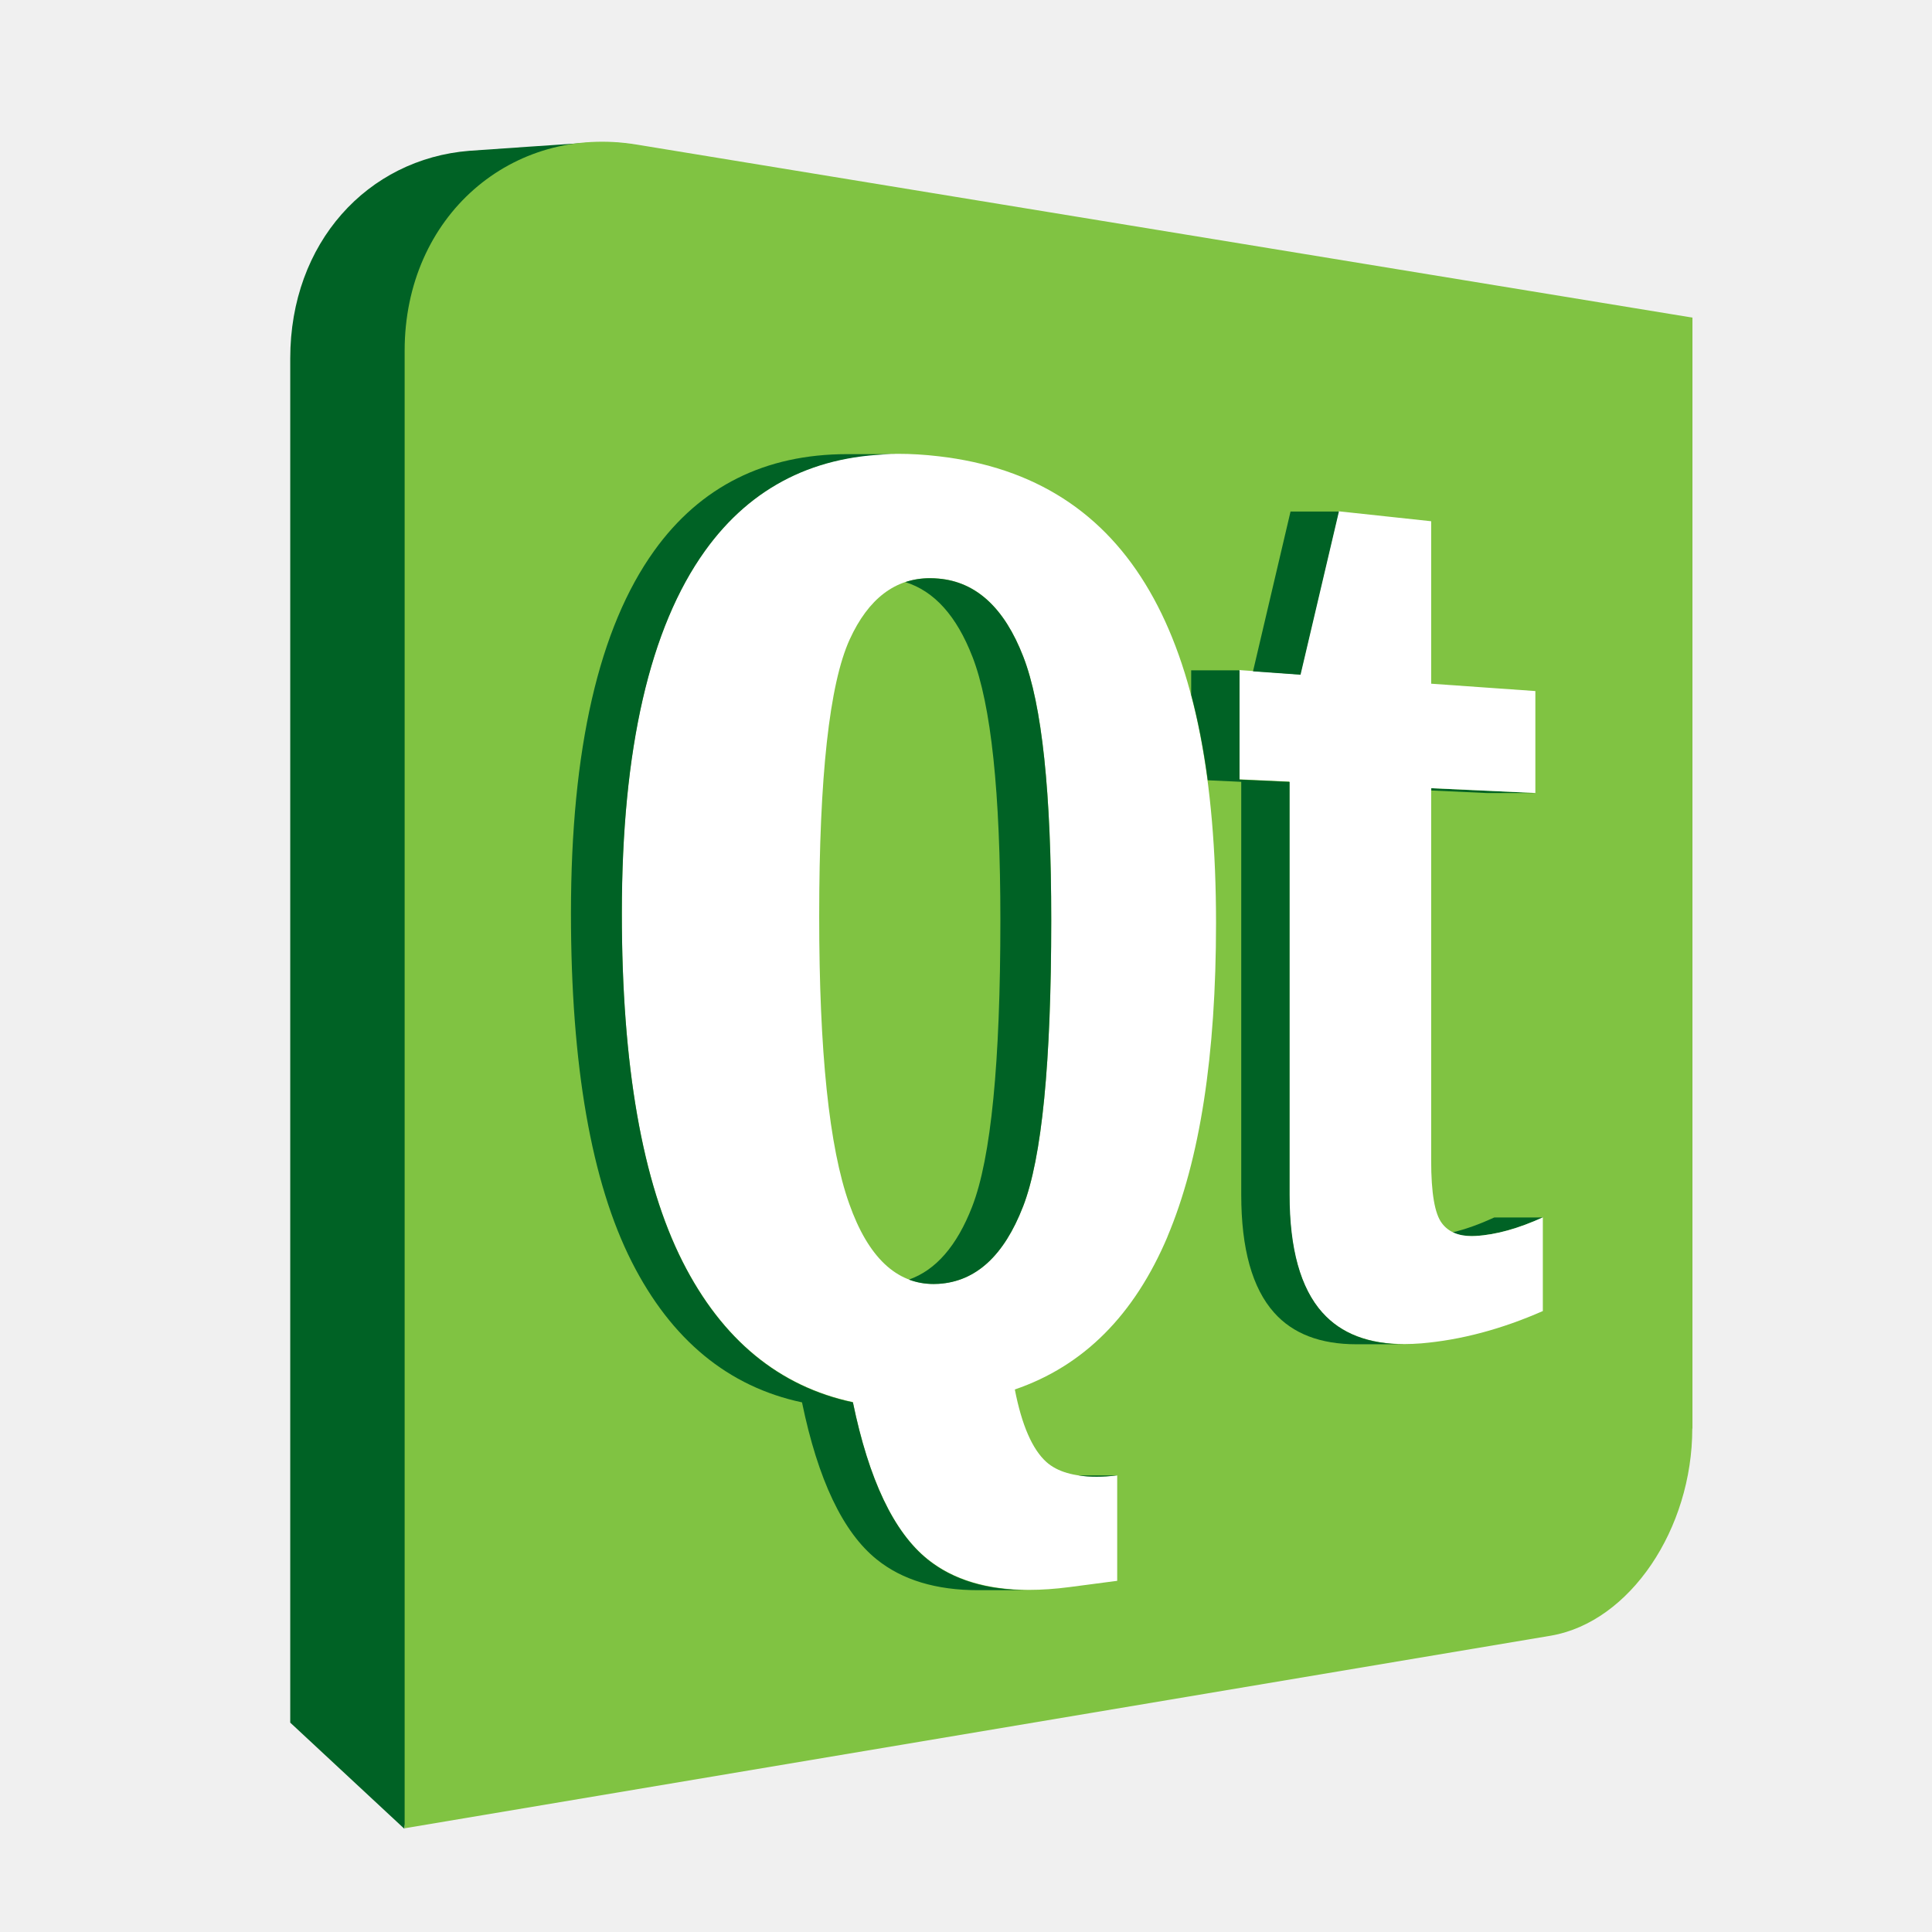
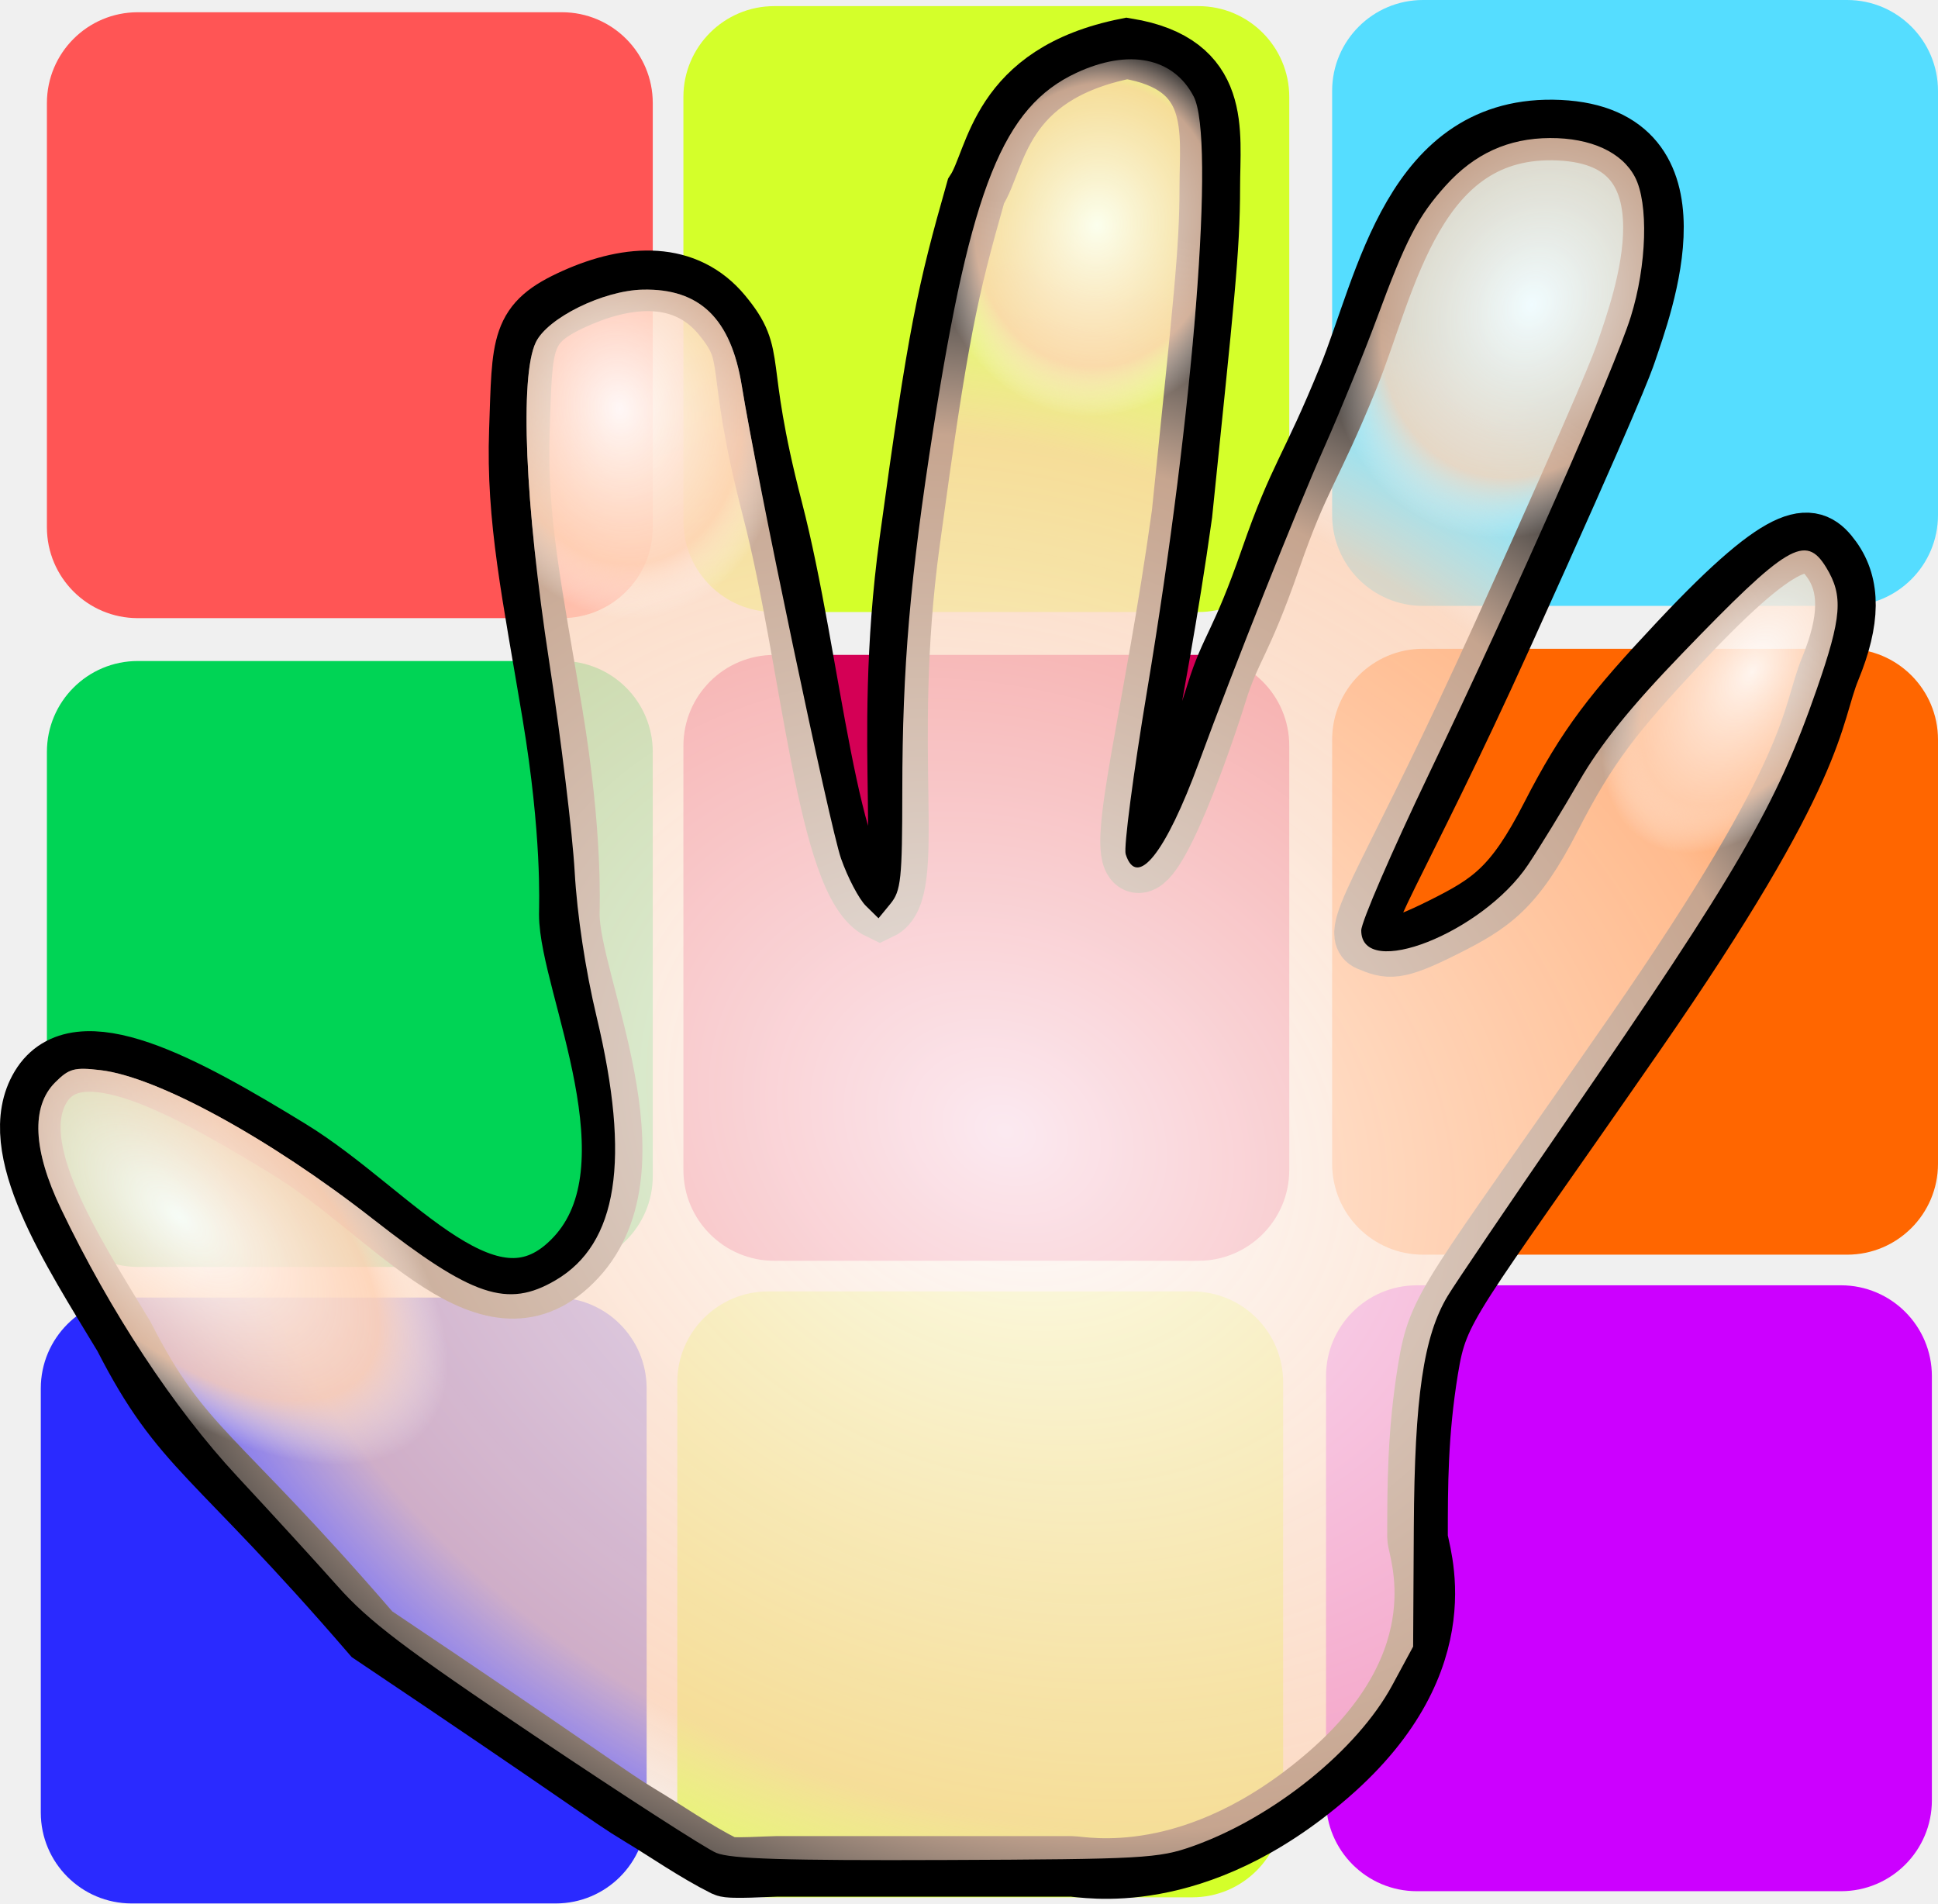
- <svg xmlns="http://www.w3.org/2000/svg" height="44px" version="1.1" viewBox="0 0 44 44" width="44px" x="0px" y="0px" id="svg2">
-   <defs id="defs16">
-     </defs>
-   <g transform="matrix(0.1830878,0,0,0.1830878,6.610095,3.23852)" id="g3">
-     <path d="M 43.09,0.359 C 40.94,0.004 38.84,-0.082 36.81,0.078 31.968,0.395 27.123,0.736 22.28,1.07 9.62,2.082 0,12.5 0,26.89 l 0,169.7 14.19,13.2 28.87,-209.42 0.03,-0.011 z" style="fill:#006225" id="path5" />
-     <path d="m 174.4,160 c 0,12.5 -7.75,24.07 -17.57,25.77 L 14.23,209.73 V 25.93 C 14.23,9.21 27.57,-2.27 43.12,0.3 l 131.3,21.52 v 138.2 z" style="fill:#80c342" id="path7" />
-     <path d="m 154.9,80.96 -12.96,-0.598 0,0.278 6.945,0.32 6.016,0 z" style="fill:#006225" id="path11" />
-     <path d="m 144.6,135.6 c 0.66,0.328 1.43,0.476 2.351,0.476 0.161,0 0.329,-0.004 0.497,-0.016 2.55,-0.148 5.32,-0.933 8.343,-2.308 h -6.015 c -1.821,0.832 -3.532,1.457 -5.176,1.848 z" style="fill:#006225" id="path13" />
-     <path id="path17" style="fill:#ffffff" d="m 91.15,132.4 c 2.351,-6.051 3.511,-17.91 3.511,-35.62 0,-15.89 -1.148,-26.82 -3.484,-32.81 -2.336,-6.027 -5.832,-9.281 -10.52,-9.691 -0.359,-0.031 -0.714,-0.051 -1.058,-0.051 -4.34,0 -7.68,2.535 -10.01,7.625 -2.52,5.543 -3.793,17.04 -3.793,34.44 0,16.82 1.238,28.75 3.734,35.75 2.356,6.672 5.879,9.976 10.5,9.976 0.207,0 0.41,-0.008 0.621,-0.019 4.633,-0.293 8.121,-3.496 10.49,-9.602 m 17.98,3.75 c -4.117,9.707 -10.39,16.06 -18.99,19 0.867,4.449 2.176,7.441 3.922,9.019 1.351,1.211 3.433,1.821 6.222,1.821 0.805,0 1.668,-0.055 2.59,-0.157 v 13.12 l -5.961,0.782 c -1.758,0.23 -3.426,0.343 -5.004,0.343 -5.218,0 -9.445,-1.265 -12.62,-3.824 -4.207,-3.379 -7.308,-9.894 -9.297,-19.54 -9.136,-1.945 -16.26,-7.754 -21.19,-17.5 -5.004,-9.902 -7.551,-24.39 -7.551,-43.34 0,-20.43 3.484,-35.51 10.34,-45.07 5.789,-8.07 13.86,-12.04 24.02,-12.04 1.629,0 3.309,0.102 5.043,0.305 11.95,1.375 20.62,7.016 26.26,16.79 5.535,9.562 8.254,23.27 8.254,41.26 0,16.48 -2,29.45 -6.043,39.02 z M 130.4,45.91 l 11.52,1.238 0,20.21 12.96,0.914 0,12.68 -12.96,-0.598 0,46.33 c 0,4.032 0.445,6.625 1.34,7.789 0.8,1.067 2.046,1.594 3.71,1.594 0.161,0 0.329,-0.004 0.497,-0.016 2.55,-0.148 5.32,-0.933 8.343,-2.308 v 11.65 c -5.136,2.258 -10.18,3.598 -15.12,4.02 -0.718,0.055 -1.41,0.086 -2.078,0.086 -4.48,0 -7.906,-1.301 -10.25,-3.934 -2.73,-3.051 -4.09,-7.949 -4.09,-14.67 V 79.535 L 118.046,79.25 V 65.66 l 7.586,0.547 4.773,-20.3 z" />
-     <path d="m 100.3,166 c 0.809,0 1.672,-0.055 2.59,-0.157 H 98.054 C 98.73,165.949 99.507,166 100.3,166 z" style="fill:#006225" id="path19" />
-     <path id="path21" style="fill:#006225" d="m 84.85,63.98 c 2.336,5.997 3.484,16.92 3.484,32.81 0,17.7 -1.16,29.57 -3.512,35.62 -1.894,4.879 -4.527,7.902 -7.863,9.07 0.965,0.368 1.992,0.551 3.078,0.551 0.207,0 0.41,-0.008 0.621,-0.019 4.633,-0.293 8.121,-3.496 10.49,-9.602 2.351,-6.051 3.511,-17.91 3.511,-35.62 0,-15.89 -1.148,-26.82 -3.484,-32.81 -2.336,-6.027 -5.832,-9.281 -10.52,-9.691 -0.359,-0.031 -0.714,-0.051 -1.058,-0.051 -1.09,0 -2.117,0.16 -3.082,0.481 h -0.004 c 3.601,1.121 6.379,4.215 8.336,9.261 z m -2.344,114.3 c -0.113,-0.05 -0.227,-0.105 -0.336,-0.16 -0.012,-0.004 -0.023,-0.012 -0.035,-0.015 -0.102,-0.051 -0.207,-0.106 -0.309,-0.157 -0.019,-0.011 -0.039,-0.019 -0.058,-0.031 -0.09,-0.051 -0.184,-0.098 -0.278,-0.148 -0.027,-0.016 -0.054,-0.036 -0.086,-0.051 -0.082,-0.043 -0.164,-0.09 -0.242,-0.137 -0.039,-0.023 -0.078,-0.047 -0.113,-0.07 -0.07,-0.039 -0.145,-0.082 -0.215,-0.125 -0.047,-0.031 -0.094,-0.059 -0.14,-0.09 -0.059,-0.039 -0.118,-0.074 -0.176,-0.113 -0.059,-0.039 -0.114,-0.075 -0.168,-0.114 -0.051,-0.031 -0.102,-0.066 -0.149,-0.097 -0.066,-0.047 -0.132,-0.094 -0.195,-0.137 -0.039,-0.027 -0.078,-0.055 -0.113,-0.082 -0.078,-0.055 -0.153,-0.113 -0.231,-0.172 -0.023,-0.016 -0.05,-0.035 -0.078,-0.055 -0.098,-0.078 -0.199,-0.156 -0.297,-0.234 -4.207,-3.379 -7.308,-9.894 -9.297,-19.54 -9.136,-1.945 -16.26,-7.754 -21.19,-17.5 -5.004,-9.902 -7.551,-24.39 -7.551,-43.34 0,-20.43 3.484,-35.51 10.34,-45.07 5.789,-8.07 13.86,-12.04 24.02,-12.04 h -6.351 c -10.15,0.008 -18.22,3.977 -24,12.04 -6.855,9.563 -10.34,24.64 -10.34,45.07 0,18.95 2.547,33.44 7.551,43.34 4.934,9.75 12.05,15.56 21.19,17.5 1.989,9.641 5.09,16.16 9.297,19.54 3.176,2.559 7.403,3.824 12.62,3.824 0.098,0 0.199,0 0.297,-0.004 h 5.539 c -3.406,-0.05 -6.383,-0.66 -8.906,-1.828 L 82.498,178.28 z M 128.4,145.6 c -2.73,-3.051 -4.09,-7.949 -4.09,-14.67 V 79.57 l -6.226,-0.285 v -13.59 h -6.016 v 3.035 c 0.871,3.273 1.555,6.82 2.063,10.64 l 4.164,0.192 v 51.36 c 0,6.723 1.367,11.62 4.09,14.67 2.343,2.633 5.765,3.934 10.25,3.934 h 6.015 c -4.48,0 -7.906,-1.301 -10.25,-3.934 z m 2.043,-99.66 -6.016,0 -4.668,19.88 5.911,0.422 4.773,-20.3 z" />
+ <svg xmlns="http://www.w3.org/2000/svg" xmlns:xlink="http://www.w3.org/1999/xlink" width="319.874" height="314.152" id="svg2" version="1.1">
+   <defs id="defs4">
+     <linearGradient id="linearGradient3044">
+       <stop style="stop-color:#ffffff;stop-opacity:0.915;" offset="0" id="stop3046" />
+       <stop id="stop3879" offset="0.74" style="stop-color:#ffd4b8;stop-opacity:0.777;" />
+       <stop style="stop-color:#ffffff;stop-opacity:0;" offset="1" id="stop3048" />
+     </linearGradient>
+     <radialGradient xlink:href="#linearGradient3044" id="radialGradient3050" cx="355.528" cy="477.865" fx="355.528" fy="477.865" r="148.49" gradientTransform="matrix(0.4315967,-0.9028854,1.120824,0.5357755,-339.9391,547.4123)" gradientUnits="userSpaceOnUse" />
+     <radialGradient xlink:href="#linearGradient3044" id="radialGradient3054" gradientUnits="userSpaceOnUse" gradientTransform="matrix(0.1123086,-0.2428032,0.1964859,0.09088459,273.2651,453.3005)" cx="619.153" cy="474.233" fx="619.153" fy="474.233" r="148.49" />
+     <radialGradient xlink:href="#linearGradient3044" id="radialGradient3058" gradientUnits="userSpaceOnUse" gradientTransform="matrix(0.1216502,-0.1867511,0.1149502,0.07487885,330.2971,438.08)" cx="465.927" cy="742.669" fx="465.927" fy="742.669" r="148.49" />
+     <radialGradient xlink:href="#linearGradient3044" id="radialGradient3062" gradientUnits="userSpaceOnUse" gradientTransform="matrix(0.02582165,-0.2115292,0.1814945,0.02215525,393.6099,437.9264)" cx="472.361" cy="-228.912" fx="472.361" fy="-228.912" r="148.49" />
+     <radialGradient xlink:href="#linearGradient3044" id="radialGradient3066" gradientUnits="userSpaceOnUse" gradientTransform="matrix(-0.03540399,-0.2319377,0.1807481,-0.02759022,410.6696,412.1043)" cx="286.398" cy="-636.583" fx="286.398" fy="-636.583" r="148.49" />
+     <radialGradient xlink:href="#linearGradient3044" id="radialGradient3070" gradientUnits="userSpaceOnUse" gradientTransform="matrix(-0.2735037,-0.2387406,0.120238,-0.137746,287.2597,284.9876)" cx="-228.632" cy="-1139.853" fx="-228.632" fy="-1139.853" r="148.49" />
+   </defs>
+   <g id="layer2" style="display:inline" transform="translate(-183.1768,-295.7579)">
+     <rect style="fill:#ff5555" id="rect3073" width="100" height="100" x="190.919" y="297.778" rx="15" ry="15" />
+     <rect ry="15" rx="15" y="296.768" x="295.975" height="100" width="100" id="rect3075" style="fill:#d4ff2a" />
+     <rect style="fill:#55ddff" id="rect3079" width="100" height="100" x="403.051" y="295.758" rx="15" ry="15" />
+     <rect ry="15" rx="15" y="404.854" x="190.919" height="100" width="100" id="rect3087" style="fill:#00d455" />
+     <rect style="fill:#d40055" id="rect3089" width="100" height="100" x="295.975" y="403.844" rx="15" ry="15" />
+     <rect ry="15" rx="15" y="402.834" x="403.051" height="100" width="100" id="rect3091" style="fill:#ff6600" />
+     <rect style="fill:#2a2aff" id="rect3093" width="100" height="100" x="189.909" y="509.91" rx="15" ry="15" />
+     <rect ry="15" rx="15" y="508.9" x="294.965" height="100" width="100" id="rect3095" style="fill:#d4ff2a" />
+     <rect style="fill:#cc00ff" id="rect3097" width="100" height="100" x="402.041" y="507.89" rx="15" ry="15" />
+   </g>
+   <g id="layer1" style="display:inline" transform="translate(-183.1768,-295.7579)">
+     <path style="fill:none;stroke:#000000;stroke-width:10;stroke-linecap:butt;stroke-linejoin:miter;stroke-miterlimit:4;stroke-opacity:1;stroke-dasharray:none" d="m 288.571,595.219 c -4.762,-2.857 -9.181,-6.384 -44.002,-29.746 -26.235,-30.434 -31.281,-30.272 -40.948,-49.174 -8.657,-14.356 -19.769,-31.181 -13.715,-41.181 6.054,-10 23.739,-0.219 41.051,10.367 17.312,10.586 33.214,32.932 47.276,17.82 14.062,-15.112 -1.09,-45.228 -1.09,-56.657 0,-1.646 0.521,-13.244 -2.796,-33.132 -3.316,-19.887 -5.961,-32.089 -5.443,-46.722 0.518,-14.633 0.05,-17.672 9.177,-21.766 9.127,-4.094 18.31,-4.47 24.241,2.702 5.931,7.171 1.883,7.169 8.352,32.091 6.469,24.922 8.994,61.894 17.739,66.035 6.219,-2.93 0.158,-25.874 4.893,-60.582 4.735,-34.707 6.222,-41.282 10.957,-57.941 3.472,-5.295 3.615,-19.343 24.901,-23.581 15.73,2.581 13.694,13.674 13.694,22.896 0,10.476 -1.01,18.932 -4.587,53.936 -4.587,32.983 -10.785,55.149 -7.627,57.404 3.158,2.255 11.009,-20.359 13.341,-27.88 2.332,-7.521 3.985,-7.969 8.873,-22.031 4.888,-14.062 6.541,-14.51 12.839,-29.964 6.299,-15.454 10.704,-42.007 34.869,-40.866 24.165,1.141 13.547,29.073 11.022,36.616 -0.523,1.561 -2.51,7.183 -20.285,46.45 -17.775,39.267 -25.433,49.347 -22.177,50.698 3.256,1.351 4.309,1.777 12.215,-2.175 7.905,-3.953 11.778,-6.461 17.829,-18.276 6.051,-11.815 10.413,-17.281 21.187,-28.766 18.35,-19.566 22.031,-18.003 25.124,-13.717 3.092,4.286 3.092,10 -0.214,18.041 -3.306,8.041 -1.51,15.878 -32.26,60.235 -30.75,44.357 -32.403,44.805 -34.132,55.407 -1.73,10.602 -1.73,19.174 -1.73,27.745 0,2.025 7.44,19.94 -14.689,39.139 -22.13,19.199 -40.466,15.147 -42.453,15.147 -10.476,0 -20.952,0 -31.429,0 -5.714,0 -11.429,0 -17.143,0 -1.287,0 -7.702,0.435 -8.571,0 -4.967,-2.483 -9.524,-5.714 -14.286,-8.571 z" id="path2985" />
+     <path style="fill:url(#radialGradient3050);fill-opacity:1;stroke-width:10;stroke-miterlimit:4;stroke-dasharray:none" d="m 301.396,601.566 c -1.728,-0.723 -15.082,-9.329 -29.675,-19.124 -21.784,-14.622 -27.66,-19.078 -32.83,-24.897 -3.464,-3.898 -10.901,-12.033 -16.527,-18.079 -10.48,-11.261 -20.943,-27.149 -29.133,-44.239 -4.617,-9.634 -4.948,-16.825 -0.959,-20.814 2.31,-2.31 3.175,-2.543 7.527,-2.028 9.34,1.106 27.831,11.214 44.917,24.553 16.455,12.847 22.204,14.777 30.15,10.12 10.278,-6.023 12.434,-19.839 6.785,-43.475 -1.842,-7.708 -3.214,-16.778 -3.621,-23.936 -0.36,-6.339 -2.258,-21.98 -4.218,-34.759 -3.979,-25.947 -4.864,-47.021 -2.209,-52.614 1.914,-4.033 11.115,-8.572 17.664,-8.716 9.417,-0.206 14.555,4.784 16.344,15.873 2.434,15.094 14.554,72.824 16.379,78.017 1.117,3.178 2.966,6.698 4.109,7.822 l 2.078,2.045 1.959,-2.385 c 1.758,-2.14 1.96,-4.058 1.969,-18.688 0.013,-20.333 1.288,-35.201 5.124,-59.74 6.231,-39.861 11.559,-53.11 23.613,-58.723 8.654,-4.03 16.023,-2.539 19.362,3.918 3.557,6.878 0.045,51.638 -7.69,98.015 -2.296,13.765 -3.889,25.925 -3.541,27.022 1.842,5.803 6.576,-0.131 12.107,-15.178 5.839,-15.884 15.971,-41.35 20.696,-52.023 2.706,-6.111 6.6,-15.657 8.653,-21.213 4.827,-13.061 6.796,-16.86 11.359,-21.922 4.761,-5.28 10.347,-7.827 17.229,-7.856 6.729,-0.028 11.863,2.327 14.014,6.427 2.268,4.325 1.961,14.599 -0.69,23.073 -2.724,8.708 -19.006,45.582 -33.327,75.48 -6.137,12.812 -11.159,24.421 -11.159,25.797 0,8.292 20.027,0.405 27.54,-10.846 1.947,-2.916 5.752,-9.133 8.456,-13.815 3.494,-6.051 8.398,-12.129 16.96,-21.017 17.371,-18.032 20.372,-19.826 23.79,-14.22 2.85,4.675 2.576,8.192 -1.562,20.081 -6.688,19.216 -12.951,30.012 -41.271,71.146 -9.563,13.89 -18.395,26.928 -19.629,28.973 -4.006,6.645 -5.484,16.717 -5.607,38.202 l -0.113,19.698 -3.454,6.391 c -5.781,10.697 -19.589,21.828 -32.958,26.567 -5.612,1.989 -8.196,2.133 -40.731,2.261 -26.491,0.104 -35.485,-0.175 -37.881,-1.177 l 0,0 z" id="path3042" />
+     <path id="path3052" d="m 301.396,601.566 c -1.728,-0.723 -15.082,-9.329 -29.675,-19.124 -21.784,-14.622 -27.66,-19.078 -32.83,-24.897 -3.464,-3.898 -10.901,-12.033 -16.527,-18.079 -10.48,-11.261 -20.943,-27.149 -29.133,-44.239 -4.617,-9.634 -4.948,-16.825 -0.959,-20.814 2.31,-2.31 3.175,-2.543 7.527,-2.028 9.34,1.106 27.831,11.214 44.917,24.553 16.455,12.847 22.204,14.777 30.15,10.12 10.278,-6.023 12.434,-19.839 6.785,-43.475 -1.842,-7.708 -3.214,-16.778 -3.621,-23.936 -0.36,-6.339 -2.258,-21.98 -4.218,-34.759 -3.979,-25.947 -4.864,-47.021 -2.209,-52.614 1.914,-4.033 11.115,-8.572 17.664,-8.716 9.417,-0.206 14.555,4.784 16.344,15.873 2.434,15.094 14.554,72.824 16.379,78.017 1.117,3.178 2.966,6.698 4.109,7.822 l 2.078,2.045 1.959,-2.385 c 1.758,-2.14 1.96,-4.058 1.969,-18.688 0.013,-20.333 1.288,-35.201 5.124,-59.74 6.231,-39.861 11.559,-53.11 23.613,-58.723 8.654,-4.03 16.023,-2.539 19.362,3.918 3.557,6.878 0.045,51.638 -7.69,98.015 -2.296,13.765 -3.889,25.925 -3.541,27.022 1.842,5.803 6.576,-0.131 12.107,-15.178 5.839,-15.884 15.971,-41.35 20.696,-52.023 2.706,-6.111 6.6,-15.657 8.653,-21.213 4.827,-13.061 6.796,-16.86 11.359,-21.922 4.761,-5.28 10.347,-7.827 17.229,-7.856 6.729,-0.028 11.863,2.327 14.014,6.427 2.268,4.325 1.961,14.599 -0.69,23.073 -2.724,8.708 -19.006,45.582 -33.327,75.48 -6.137,12.812 -11.159,24.421 -11.159,25.797 0,8.292 20.027,0.405 27.54,-10.846 1.947,-2.916 5.752,-9.133 8.456,-13.815 3.494,-6.051 8.398,-12.129 16.96,-21.017 17.371,-18.032 20.372,-19.826 23.79,-14.22 2.85,4.675 2.576,8.192 -1.562,20.081 -6.688,19.216 -12.951,30.012 -41.271,71.146 -9.563,13.89 -18.395,26.928 -19.629,28.973 -4.006,6.645 -5.484,16.717 -5.607,38.202 l -0.113,19.698 -3.454,6.391 c -5.781,10.697 -19.589,21.828 -32.958,26.567 -5.612,1.989 -8.196,2.133 -40.731,2.261 -26.491,0.104 -35.485,-0.175 -37.881,-1.177 l 0,0 z" style="fill:url(#radialGradient3054);fill-opacity:1;stroke-width:10;stroke-miterlimit:4;stroke-dasharray:none" />
+     <path style="fill:url(#radialGradient3058);fill-opacity:1;stroke-width:10;stroke-miterlimit:4;stroke-dasharray:none" d="m 301.396,601.566 c -1.728,-0.723 -15.082,-9.329 -29.675,-19.124 -21.784,-14.622 -27.66,-19.078 -32.83,-24.897 -3.464,-3.898 -10.901,-12.033 -16.527,-18.079 -10.48,-11.261 -20.943,-27.149 -29.133,-44.239 -4.617,-9.634 -4.948,-16.825 -0.959,-20.814 2.31,-2.31 3.175,-2.543 7.527,-2.028 9.34,1.106 27.831,11.214 44.917,24.553 16.455,12.847 22.204,14.777 30.15,10.12 10.278,-6.023 12.434,-19.839 6.785,-43.475 -1.842,-7.708 -3.214,-16.778 -3.621,-23.936 -0.36,-6.339 -2.258,-21.98 -4.218,-34.759 -3.979,-25.947 -4.864,-47.021 -2.209,-52.614 1.914,-4.033 11.115,-8.572 17.664,-8.716 9.417,-0.206 14.555,4.784 16.344,15.873 2.434,15.094 14.554,72.824 16.379,78.017 1.117,3.178 2.966,6.698 4.109,7.822 l 2.078,2.045 1.959,-2.385 c 1.758,-2.14 1.96,-4.058 1.969,-18.688 0.013,-20.333 1.288,-35.201 5.124,-59.74 6.231,-39.861 11.559,-53.11 23.613,-58.723 8.654,-4.03 16.023,-2.539 19.362,3.918 3.557,6.878 0.045,51.638 -7.69,98.015 -2.296,13.765 -3.889,25.925 -3.541,27.022 1.842,5.803 6.576,-0.131 12.107,-15.178 5.839,-15.884 15.971,-41.35 20.696,-52.023 2.706,-6.111 6.6,-15.657 8.653,-21.213 4.827,-13.061 6.796,-16.86 11.359,-21.922 4.761,-5.28 10.347,-7.827 17.229,-7.856 6.729,-0.028 11.863,2.327 14.014,6.427 2.268,4.325 1.961,14.599 -0.69,23.073 -2.724,8.708 -19.006,45.582 -33.327,75.48 -6.137,12.812 -11.159,24.421 -11.159,25.797 0,8.292 20.027,0.405 27.54,-10.846 1.947,-2.916 5.752,-9.133 8.456,-13.815 3.494,-6.051 8.398,-12.129 16.96,-21.017 17.371,-18.032 20.372,-19.826 23.79,-14.22 2.85,4.675 2.576,8.192 -1.562,20.081 -6.688,19.216 -12.951,30.012 -41.271,71.146 -9.563,13.89 -18.395,26.928 -19.629,28.973 -4.006,6.645 -5.484,16.717 -5.607,38.202 l -0.113,19.698 -3.454,6.391 c -5.781,10.697 -19.589,21.828 -32.958,26.567 -5.612,1.989 -8.196,2.133 -40.731,2.261 -26.491,0.104 -35.485,-0.175 -37.881,-1.177 l 0,0 z" id="path3056" />
+     <path id="path3060" d="m 301.396,601.566 c -1.728,-0.723 -15.082,-9.329 -29.675,-19.124 -21.784,-14.622 -27.66,-19.078 -32.83,-24.897 -3.464,-3.898 -10.901,-12.033 -16.527,-18.079 -10.48,-11.261 -20.943,-27.149 -29.133,-44.239 -4.617,-9.634 -4.948,-16.825 -0.959,-20.814 2.31,-2.31 3.175,-2.543 7.527,-2.028 9.34,1.106 27.831,11.214 44.917,24.553 16.455,12.847 22.204,14.777 30.15,10.12 10.278,-6.023 12.434,-19.839 6.785,-43.475 -1.842,-7.708 -3.214,-16.778 -3.621,-23.936 -0.36,-6.339 -2.258,-21.98 -4.218,-34.759 -3.979,-25.947 -4.864,-47.021 -2.209,-52.614 1.914,-4.033 11.115,-8.572 17.664,-8.716 9.417,-0.206 14.555,4.784 16.344,15.873 2.434,15.094 14.554,72.824 16.379,78.017 1.117,3.178 2.966,6.698 4.109,7.822 l 2.078,2.045 1.959,-2.385 c 1.758,-2.14 1.96,-4.058 1.969,-18.688 0.013,-20.333 1.288,-35.201 5.124,-59.74 6.231,-39.861 11.559,-53.11 23.613,-58.723 8.654,-4.03 16.023,-2.539 19.362,3.918 3.557,6.878 0.045,51.638 -7.69,98.015 -2.296,13.765 -3.889,25.925 -3.541,27.022 1.842,5.803 6.576,-0.131 12.107,-15.178 5.839,-15.884 15.971,-41.35 20.696,-52.023 2.706,-6.111 6.6,-15.657 8.653,-21.213 4.827,-13.061 6.796,-16.86 11.359,-21.922 4.761,-5.28 10.347,-7.827 17.229,-7.856 6.729,-0.028 11.863,2.327 14.014,6.427 2.268,4.325 1.961,14.599 -0.69,23.073 -2.724,8.708 -19.006,45.582 -33.327,75.48 -6.137,12.812 -11.159,24.421 -11.159,25.797 0,8.292 20.027,0.405 27.54,-10.846 1.947,-2.916 5.752,-9.133 8.456,-13.815 3.494,-6.051 8.398,-12.129 16.96,-21.017 17.371,-18.032 20.372,-19.826 23.79,-14.22 2.85,4.675 2.576,8.192 -1.562,20.081 -6.688,19.216 -12.951,30.012 -41.271,71.146 -9.563,13.89 -18.395,26.928 -19.629,28.973 -4.006,6.645 -5.484,16.717 -5.607,38.202 l -0.113,19.698 -3.454,6.391 c -5.781,10.697 -19.589,21.828 -32.958,26.567 -5.612,1.989 -8.196,2.133 -40.731,2.261 -26.491,0.104 -35.485,-0.175 -37.881,-1.177 l 0,0 z" style="fill:url(#radialGradient3062);fill-opacity:1;stroke-width:10;stroke-miterlimit:4;stroke-dasharray:none" />
+     <path style="fill:url(#radialGradient3066);fill-opacity:1;stroke-width:10;stroke-miterlimit:4;stroke-dasharray:none" d="m 301.396,601.566 c -1.728,-0.723 -15.082,-9.329 -29.675,-19.124 -21.784,-14.622 -27.66,-19.078 -32.83,-24.897 -3.464,-3.898 -10.901,-12.033 -16.527,-18.079 -10.48,-11.261 -20.943,-27.149 -29.133,-44.239 -4.617,-9.634 -4.948,-16.825 -0.959,-20.814 2.31,-2.31 3.175,-2.543 7.527,-2.028 9.34,1.106 27.831,11.214 44.917,24.553 16.455,12.847 22.204,14.777 30.15,10.12 10.278,-6.023 12.434,-19.839 6.785,-43.475 -1.842,-7.708 -3.214,-16.778 -3.621,-23.936 -0.36,-6.339 -2.258,-21.98 -4.218,-34.759 -3.979,-25.947 -4.864,-47.021 -2.209,-52.614 1.914,-4.033 11.115,-8.572 17.664,-8.716 9.417,-0.206 14.555,4.784 16.344,15.873 2.434,15.094 14.554,72.824 16.379,78.017 1.117,3.178 2.966,6.698 4.109,7.822 l 2.078,2.045 1.959,-2.385 c 1.758,-2.14 1.96,-4.058 1.969,-18.688 0.013,-20.333 1.288,-35.201 5.124,-59.74 6.231,-39.861 11.559,-53.11 23.613,-58.723 8.654,-4.03 16.023,-2.539 19.362,3.918 3.557,6.878 0.045,51.638 -7.69,98.015 -2.296,13.765 -3.889,25.925 -3.541,27.022 1.842,5.803 6.576,-0.131 12.107,-15.178 5.839,-15.884 15.971,-41.35 20.696,-52.023 2.706,-6.111 6.6,-15.657 8.653,-21.213 4.827,-13.061 6.796,-16.86 11.359,-21.922 4.761,-5.28 10.347,-7.827 17.229,-7.856 6.729,-0.028 11.863,2.327 14.014,6.427 2.268,4.325 1.961,14.599 -0.69,23.073 -2.724,8.708 -19.006,45.582 -33.327,75.48 -6.137,12.812 -11.159,24.421 -11.159,25.797 0,8.292 20.027,0.405 27.54,-10.846 1.947,-2.916 5.752,-9.133 8.456,-13.815 3.494,-6.051 8.398,-12.129 16.96,-21.017 17.371,-18.032 20.372,-19.826 23.79,-14.22 2.85,4.675 2.576,8.192 -1.562,20.081 -6.688,19.216 -12.951,30.012 -41.271,71.146 -9.563,13.89 -18.395,26.928 -19.629,28.973 -4.006,6.645 -5.484,16.717 -5.607,38.202 l -0.113,19.698 -3.454,6.391 c -5.781,10.697 -19.589,21.828 -32.958,26.567 -5.612,1.989 -8.196,2.133 -40.731,2.261 -26.491,0.104 -35.485,-0.175 -37.881,-1.177 l 0,0 z" id="path3064" />
+     <path id="path3068" d="m 301.396,601.566 c -1.728,-0.723 -15.082,-9.329 -29.675,-19.124 -21.784,-14.622 -27.66,-19.078 -32.83,-24.897 -3.464,-3.898 -10.901,-12.033 -16.527,-18.079 -10.48,-11.261 -20.943,-27.149 -29.133,-44.239 -4.617,-9.634 -4.948,-16.825 -0.959,-20.814 2.31,-2.31 3.175,-2.543 7.527,-2.028 9.34,1.106 27.831,11.214 44.917,24.553 16.455,12.847 22.204,14.777 30.15,10.12 10.278,-6.023 12.434,-19.839 6.785,-43.475 -1.842,-7.708 -3.214,-16.778 -3.621,-23.936 -0.36,-6.339 -2.258,-21.98 -4.218,-34.759 -3.979,-25.947 -4.864,-47.021 -2.209,-52.614 1.914,-4.033 11.115,-8.572 17.664,-8.716 9.417,-0.206 14.555,4.784 16.344,15.873 2.434,15.094 14.554,72.824 16.379,78.017 1.117,3.178 2.966,6.698 4.109,7.822 l 2.078,2.045 1.959,-2.385 c 1.758,-2.14 1.96,-4.058 1.969,-18.688 0.013,-20.333 1.288,-35.201 5.124,-59.74 6.231,-39.861 11.559,-53.11 23.613,-58.723 8.654,-4.03 16.023,-2.539 19.362,3.918 3.557,6.878 0.045,51.638 -7.69,98.015 -2.296,13.765 -3.889,25.925 -3.541,27.022 1.842,5.803 6.576,-0.131 12.107,-15.178 5.839,-15.884 15.971,-41.35 20.696,-52.023 2.706,-6.111 6.6,-15.657 8.653,-21.213 4.827,-13.061 6.796,-16.86 11.359,-21.922 4.761,-5.28 10.347,-7.827 17.229,-7.856 6.729,-0.028 11.863,2.327 14.014,6.427 2.268,4.325 1.961,14.599 -0.69,23.073 -2.724,8.708 -19.006,45.582 -33.327,75.48 -6.137,12.812 -11.159,24.421 -11.159,25.797 0,8.292 20.027,0.405 27.54,-10.846 1.947,-2.916 5.752,-9.133 8.456,-13.815 3.494,-6.051 8.398,-12.129 16.96,-21.017 17.371,-18.032 20.372,-19.826 23.79,-14.22 2.85,4.675 2.576,8.192 -1.562,20.081 -6.688,19.216 -12.951,30.012 -41.271,71.146 -9.563,13.89 -18.395,26.928 -19.629,28.973 -4.006,6.645 -5.484,16.717 -5.607,38.202 l -0.113,19.698 -3.454,6.391 c -5.781,10.697 -19.589,21.828 -32.958,26.567 -5.612,1.989 -8.196,2.133 -40.731,2.261 -26.491,0.104 -35.485,-0.175 -37.881,-1.177 l 0,0 z" style="fill:url(#radialGradient3070);fill-opacity:1;stroke-width:10;stroke-miterlimit:4;stroke-dasharray:none" />
  </g>
</svg>
